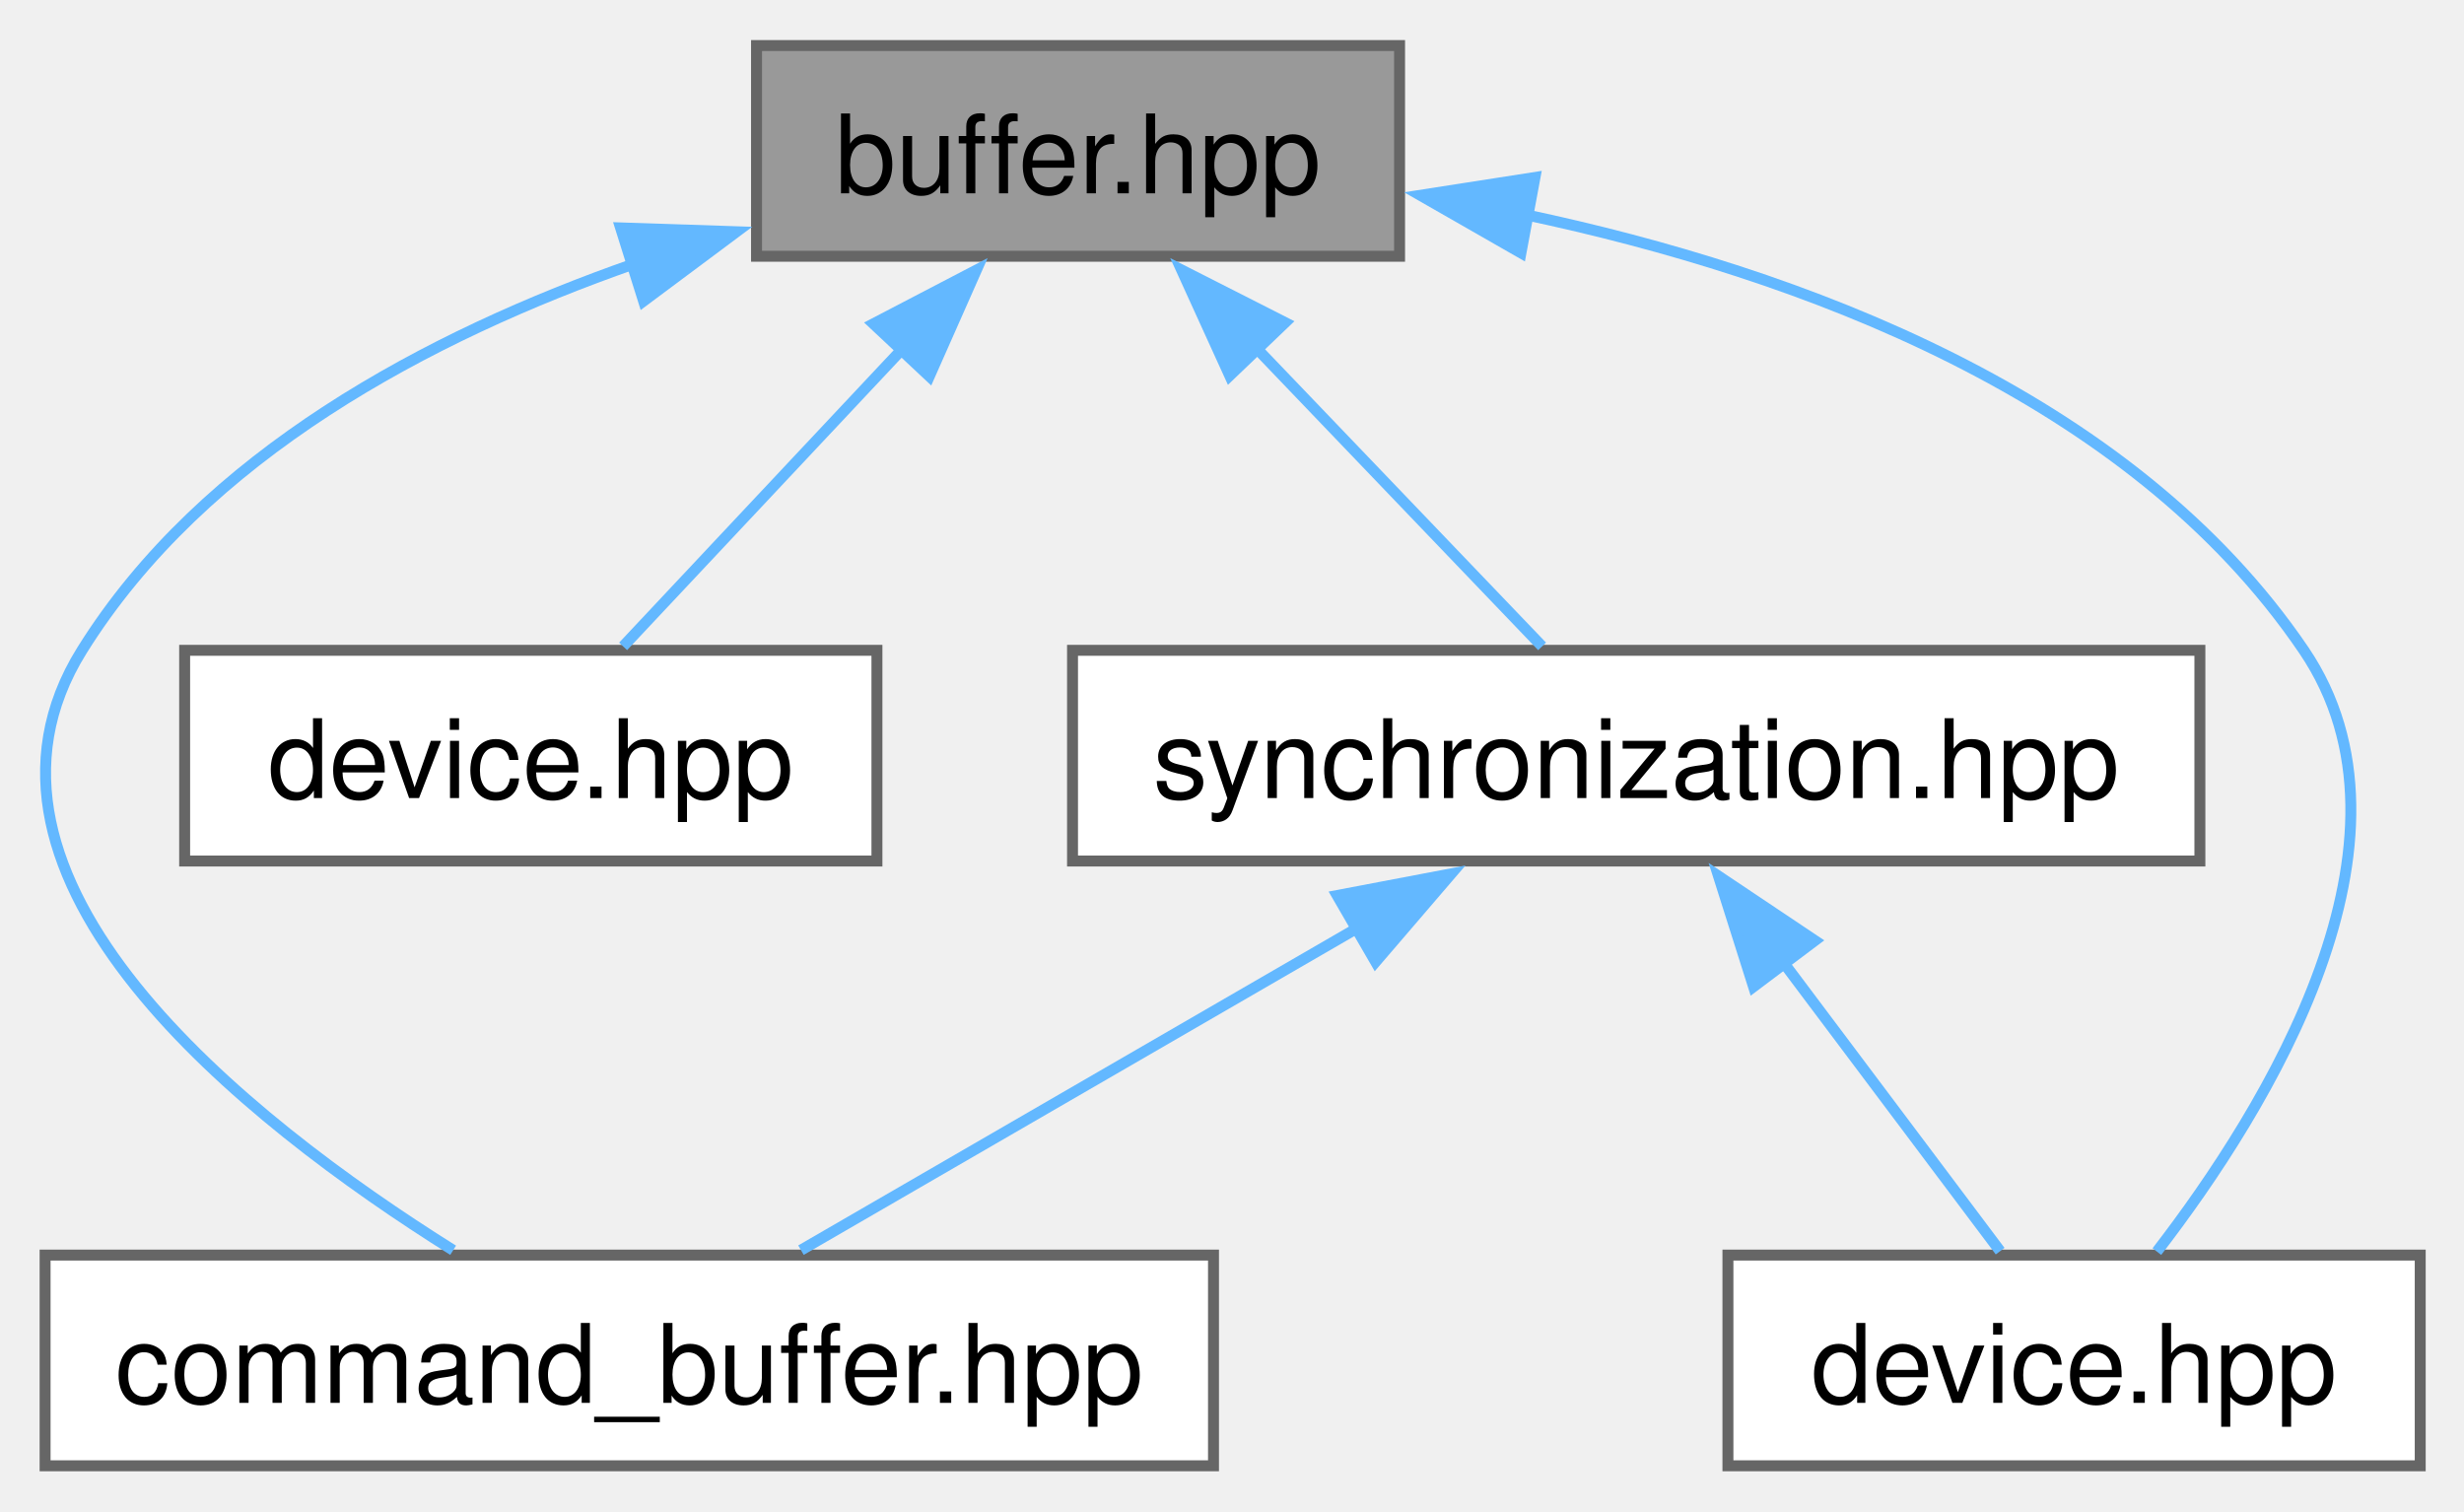
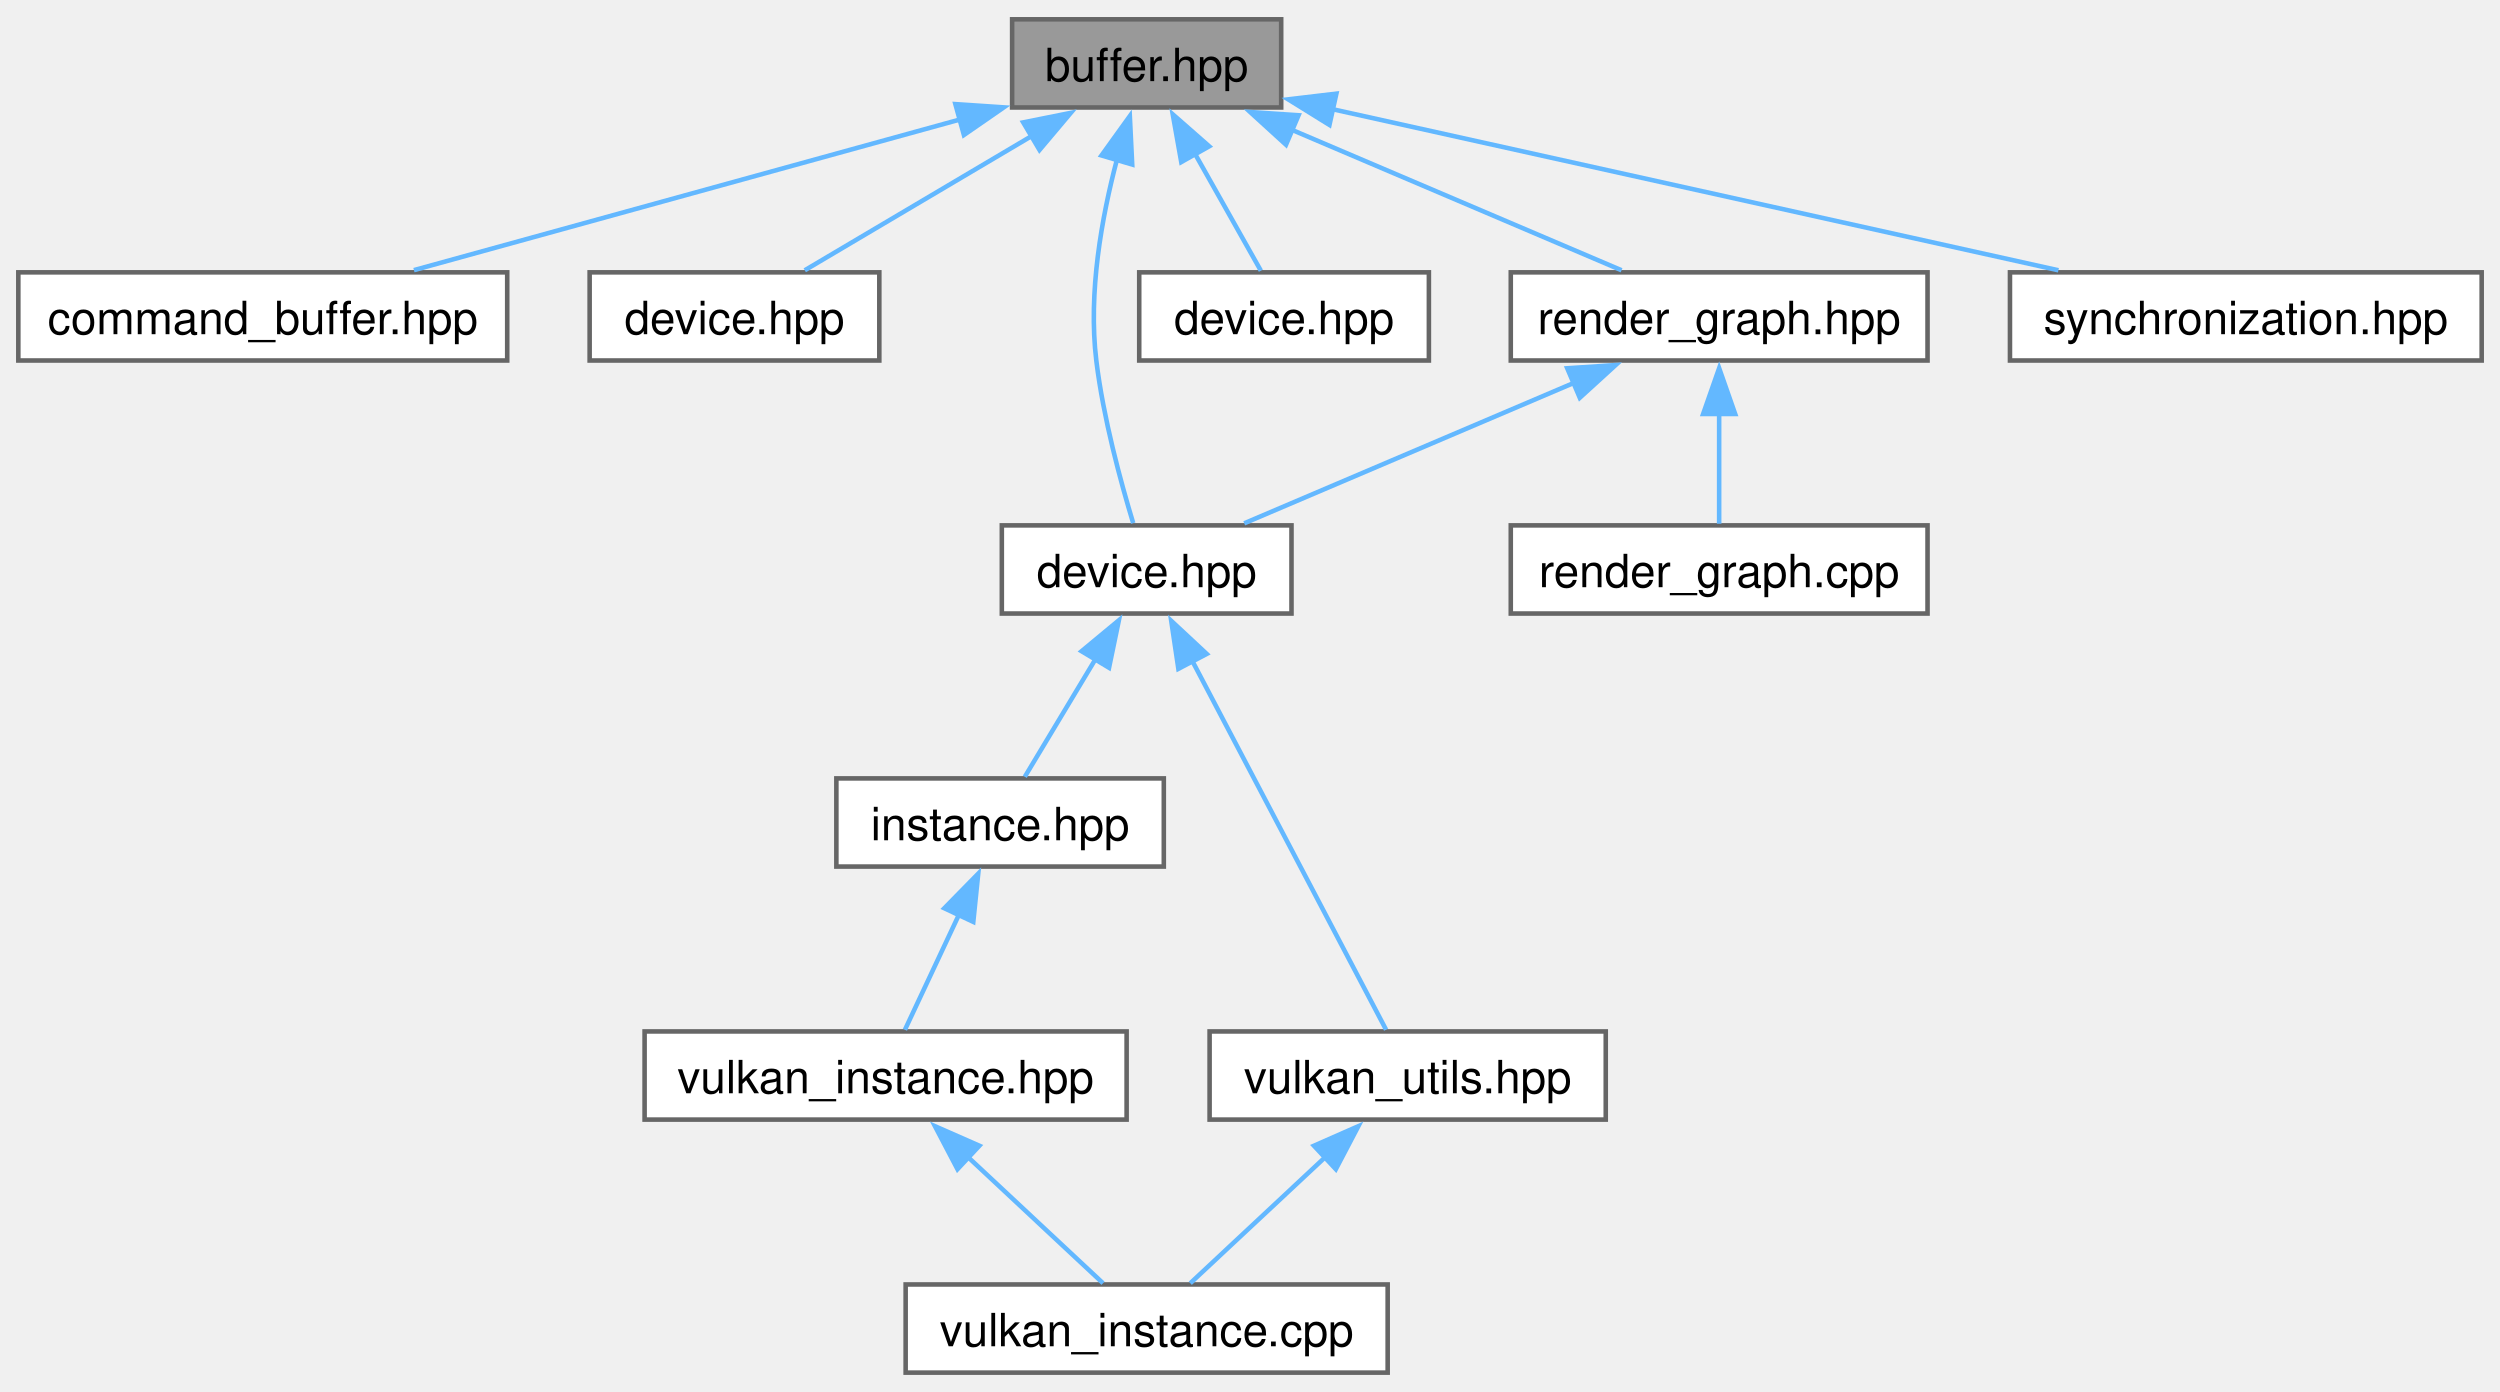
- <svg xmlns="http://www.w3.org/2000/svg" xmlns:xlink="http://www.w3.org/1999/xlink" width="225pt" height="138pt" viewBox="0.00 0.00 225.12 137.75">
-   <g id="graph0" class="graph" transform="scale(1 1) rotate(0) translate(4 133.75)">
+ <svg xmlns="http://www.w3.org/2000/svg" xmlns:xlink="http://www.w3.org/1999/xlink" width="546pt" height="304pt" viewBox="0.00 0.00 545.88 303.50">
+   <g id="graph0" class="graph" transform="scale(1 1) rotate(0) translate(4 299.5)">
    <g id="Node000001" class="node">
      <g id="a_Node000001">
        <a xlink:title=" ">
-           <polygon fill="#999999" stroke="#666666" points="123.87,-129.75 65.12,-129.75 65.12,-110.5 123.87,-110.5 123.87,-129.75" />
-           <text text-anchor="middle" x="94.49" y="-116.25" font-family="Helvetica,sans-Serif" font-size="10.00">buffer.hpp</text>
+           <polygon fill="#999999" stroke="#666666" points="275.75,-295.5 217,-295.5 217,-276.25 275.75,-276.25 275.75,-295.5" />
+           <text text-anchor="middle" x="246.38" y="-282" font-family="Helvetica,sans-Serif" font-size="10.00">buffer.hpp</text>
        </a>
      </g>
    </g>
    <g id="Node000002" class="node">
      <g id="a_Node000002">
-         <a xlink:href="command__buffer_8hpp.html" target="_top" xlink:title=" ">
-           <polygon fill="white" stroke="#666666" points="106.87,-19.25 0.12,-19.25 0.12,0 106.87,0 106.87,-19.25" />
-           <text text-anchor="middle" x="53.49" y="-5.75" font-family="Helvetica,sans-Serif" font-size="10.00">command_buffer.hpp</text>
+         <a xlink:href="first__draft_2command__buffer_8hpp.html" target="_top" xlink:title=" ">
+           <polygon fill="white" stroke="#666666" points="106.75,-240.25 0,-240.25 0,-221 106.75,-221 106.75,-240.25" />
+           <text text-anchor="middle" x="53.38" y="-226.75" font-family="Helvetica,sans-Serif" font-size="10.00">command_buffer.hpp</text>
        </a>
      </g>
    </g>
    <g id="edge1_Node000001_Node000002" class="edge">
      <g id="a_edge1_Node000001_Node000002">
        <a xlink:title=" ">
-           <path fill="none" stroke="#63b8ff" d="M53.97,-109.82C35.2,-103.26 14.62,-92.35 3.49,-74.5 -9.47,-53.71 18.29,-31.67 37.4,-19.69" />
-           <polygon fill="#63b8ff" stroke="#63b8ff" points="52.7,-113.09 63.29,-112.74 54.8,-106.41 52.7,-113.09" />
+           <path fill="none" stroke="#63b8ff" d="M205.7,-273.65C170.22,-263.86 119.39,-249.84 86.38,-240.73" />
+           <polygon fill="#63b8ff" stroke="#63b8ff" points="204.61,-276.98 215.18,-276.27 206.47,-270.24 204.61,-276.98" />
        </a>
      </g>
    </g>
    <g id="Node000003" class="node">
      <g id="a_Node000003">
        <a xlink:href="deprecated_2device_8hpp_source.html" target="_top" xlink:title=" ">
-           <polygon fill="white" stroke="#666666" points="76.12,-74.5 12.87,-74.5 12.87,-55.25 76.12,-55.25 76.12,-74.5" />
-           <text text-anchor="middle" x="44.49" y="-61" font-family="Helvetica,sans-Serif" font-size="10.00">device.hpp</text>
+           <polygon fill="white" stroke="#666666" points="188,-240.25 124.75,-240.25 124.75,-221 188,-221 188,-240.25" />
+           <text text-anchor="middle" x="156.38" y="-226.75" font-family="Helvetica,sans-Serif" font-size="10.00">device.hpp</text>
        </a>
      </g>
    </g>
    <g id="edge2_Node000001_Node000003" class="edge">
      <g id="a_edge2_Node000001_Node000003">
        <a xlink:title=" ">
-           <path fill="none" stroke="#63b8ff" d="M78.45,-102.04C69.96,-93 59.89,-82.27 52.93,-74.86" />
-           <polygon fill="#63b8ff" stroke="#63b8ff" points="75.8,-104.33 85.2,-109.23 80.91,-99.54 75.8,-104.33" />
+           <path fill="none" stroke="#63b8ff" d="M221.36,-270.07C205.43,-260.65 185.32,-248.75 171.72,-240.7" />
+           <polygon fill="#63b8ff" stroke="#63b8ff" points="219.42,-272.99 229.81,-275.07 222.98,-266.97 219.42,-272.99" />
        </a>
      </g>
    </g>
    <g id="Node000004" class="node">
      <g id="a_Node000004">
-         <a xlink:href="device_8hpp_source.html" target="_top" xlink:title=" ">
-           <polygon fill="white" stroke="#666666" points="217.12,-19.25 153.87,-19.25 153.87,0 217.12,0 217.12,-19.25" />
-           <text text-anchor="middle" x="185.49" y="-5.75" font-family="Helvetica,sans-Serif" font-size="10.00">device.hpp</text>
+         <a xlink:href="device_8hpp.html" target="_top" xlink:title=" ">
+           <polygon fill="white" stroke="#666666" points="278,-185 214.75,-185 214.75,-165.75 278,-165.75 278,-185" />
+           <text text-anchor="middle" x="246.38" y="-171.5" font-family="Helvetica,sans-Serif" font-size="10.00">device.hpp</text>
        </a>
      </g>
    </g>
    <g id="edge3_Node000001_Node000004" class="edge">
      <g id="a_edge3_Node000001_Node000004">
        <a xlink:title=" ">
-           <path fill="none" stroke="#63b8ff" d="M135.36,-114.3C160.42,-108.99 190.65,-97.86 206.49,-74.5 218.28,-57.11 203.11,-32.6 193.06,-19.57" />
-           <polygon fill="#63b8ff" stroke="#63b8ff" points="134.96,-110.81 125.77,-116.07 136.24,-117.7 134.96,-110.81" />
+           <path fill="none" stroke="#63b8ff" d="M239.87,-264.81C236.56,-252.27 233.58,-235.75 235.38,-221 236.89,-208.48 240.73,-194.42 243.44,-185.48" />
+           <polygon fill="#63b8ff" stroke="#63b8ff" points="236.51,-265.77 242.7,-274.37 243.22,-263.79 236.51,-265.77" />
+         </a>
+       </g>
+     </g>
+     <g id="Node000009" class="node">
+       <g id="a_Node000009">
+         <a xlink:href="first__draft_2device_8hpp_source.html" target="_top" xlink:title=" ">
+           <polygon fill="white" stroke="#666666" points="308,-240.25 244.75,-240.25 244.75,-221 308,-221 308,-240.25" />
+           <text text-anchor="middle" x="276.38" y="-226.75" font-family="Helvetica,sans-Serif" font-size="10.00">device.hpp</text>
+         </a>
+       </g>
+     </g>
+     <g id="edge9_Node000001_Node000009" class="edge">
+       <g id="a_edge9_Node000001_Node000009">
+         <a xlink:title=" ">
+           <path fill="none" stroke="#63b8ff" d="M256.96,-266.08C261.84,-257.42 267.4,-247.56 271.31,-240.61" />
+           <polygon fill="#63b8ff" stroke="#63b8ff" points="253.93,-264.33 252.07,-274.76 260.03,-267.77 253.93,-264.33" />
+         </a>
+       </g>
+     </g>
+     <g id="Node000010" class="node">
+       <g id="a_Node000010">
+         <a xlink:href="render__graph_8hpp.html" target="_top" xlink:title=" ">
+           <polygon fill="white" stroke="#666666" points="416.88,-240.25 325.88,-240.25 325.88,-221 416.88,-221 416.88,-240.25" />
+           <text text-anchor="middle" x="371.38" y="-226.75" font-family="Helvetica,sans-Serif" font-size="10.00">render_graph.hpp</text>
+         </a>
+       </g>
+     </g>
+     <g id="edge10_Node000001_Node000010" class="edge">
+       <g id="a_edge10_Node000001_Node000010">
+         <a xlink:title=" ">
+           <path fill="none" stroke="#63b8ff" d="M278,-271.4C300.56,-261.79 330.28,-249.13 350.07,-240.7" />
+           <polygon fill="#63b8ff" stroke="#63b8ff" points="276.8,-268.11 268.97,-275.25 279.54,-274.55 276.8,-268.11" />
+         </a>
+       </g>
+     </g>
+     <g id="Node000012" class="node">
+       <g id="a_Node000012">
+         <a xlink:href="synchronization_8hpp.html" target="_top" xlink:title=" ">
+           <polygon fill="white" stroke="#666666" points="537.88,-240.25 434.88,-240.25 434.88,-221 537.88,-221 537.88,-240.25" />
+           <text text-anchor="middle" x="486.38" y="-226.75" font-family="Helvetica,sans-Serif" font-size="10.00">synchronization.hpp</text>
+         </a>
+       </g>
+     </g>
+     <g id="edge13_Node000001_Node000012" class="edge">
+       <g id="a_edge13_Node000001_Node000012">
+         <a xlink:title=" ">
+           <path fill="none" stroke="#63b8ff" d="M286.97,-275.87C331.1,-266.08 401.21,-250.52 445.46,-240.7" />
+           <polygon fill="#63b8ff" stroke="#63b8ff" points="286.29,-272.43 277.28,-278.02 287.8,-279.27 286.29,-272.43" />
        </a>
      </g>
    </g>
    <g id="Node000005" class="node">
      <g id="a_Node000005">
-         <a xlink:href="synchronization_8hpp.html" target="_top" xlink:title=" ">
-           <polygon fill="white" stroke="#666666" points="196.99,-74.5 93.99,-74.5 93.99,-55.25 196.99,-55.25 196.99,-74.5" />
-           <text text-anchor="middle" x="145.49" y="-61" font-family="Helvetica,sans-Serif" font-size="10.00">synchronization.hpp</text>
-         </a>
-       </g>
-     </g>
-     <g id="edge4_Node000001_Node000005" class="edge">
-       <g id="a_edge4_Node000001_Node000005">
-         <a xlink:title=" ">
-           <path fill="none" stroke="#63b8ff" d="M110.85,-102.04C119.51,-93 129.79,-82.27 136.89,-74.86" />
-           <polygon fill="#63b8ff" stroke="#63b8ff" points="108.35,-99.6 103.96,-109.24 113.41,-104.44 108.35,-99.6" />
-         </a>
-       </g>
-     </g>
-     <g id="edge5_Node000005_Node000002" class="edge">
-       <g id="a_edge5_Node000005_Node000002">
-         <a xlink:title=" ">
-           <path fill="none" stroke="#63b8ff" d="M120.38,-49.34C104.03,-39.88 83.21,-27.83 69.18,-19.7" />
-           <polygon fill="#63b8ff" stroke="#63b8ff" points="118.17,-52.1 128.58,-54.08 121.68,-46.04 118.17,-52.1" />
-         </a>
-       </g>
-     </g>
-     <g id="edge6_Node000005_Node000004" class="edge">
-       <g id="a_edge6_Node000005_Node000004">
-         <a xlink:title=" ">
-           <path fill="none" stroke="#63b8ff" d="M158.97,-45.94C165.62,-37.09 173.35,-26.79 178.74,-19.61" />
-           <polygon fill="#63b8ff" stroke="#63b8ff" points="156.21,-43.77 153.01,-53.87 161.81,-47.98 156.21,-43.77" />
+         <a xlink:href="instance_8hpp.html" target="_top" xlink:title=" ">
+           <polygon fill="white" stroke="#666666" points="250.12,-129.75 178.62,-129.75 178.62,-110.5 250.12,-110.5 250.12,-129.75" />
+           <text text-anchor="middle" x="214.38" y="-116.25" font-family="Helvetica,sans-Serif" font-size="10.00">instance.hpp</text>
+         </a>
+       </g>
+     </g>
+     <g id="edge4_Node000004_Node000005" class="edge">
+       <g id="a_edge4_Node000004_Node000005">
+         <a xlink:title=" ">
+           <path fill="none" stroke="#63b8ff" d="M235.25,-155.87C230.01,-147.14 224,-137.14 219.77,-130.11" />
+           <polygon fill="#63b8ff" stroke="#63b8ff" points="232.16,-157.52 240.31,-164.28 238.16,-153.91 232.16,-157.52" />
+         </a>
+       </g>
+     </g>
+     <g id="Node000008" class="node">
+       <g id="a_Node000008">
+         <a xlink:href="vulkan__utils_8hpp.html" target="_top" xlink:title=" ">
+           <polygon fill="white" stroke="#666666" points="346.62,-74.5 260.12,-74.5 260.12,-55.25 346.62,-55.25 346.62,-74.5" />
+           <text text-anchor="middle" x="303.38" y="-61" font-family="Helvetica,sans-Serif" font-size="10.00">vulkan_utils.hpp</text>
+         </a>
+       </g>
+     </g>
+     <g id="edge7_Node000004_Node000008" class="edge">
+       <g id="a_edge7_Node000004_Node000008">
+         <a xlink:title=" ">
+           <path fill="none" stroke="#63b8ff" d="M256.38,-155.33C268.78,-131.72 289.41,-92.46 298.65,-74.88" />
+           <polygon fill="#63b8ff" stroke="#63b8ff" points="253.3,-153.68 251.74,-164.16 259.49,-156.93 253.3,-153.68" />
+         </a>
+       </g>
+     </g>
+     <g id="Node000006" class="node">
+       <g id="a_Node000006">
+         <a xlink:href="vulkan__instance_8hpp.html" target="_top" xlink:title=" ">
+           <polygon fill="white" stroke="#666666" points="242,-74.5 136.75,-74.5 136.75,-55.25 242,-55.25 242,-74.5" />
+           <text text-anchor="middle" x="189.38" y="-61" font-family="Helvetica,sans-Serif" font-size="10.00">vulkan_instance.hpp</text>
+         </a>
+       </g>
+     </g>
+     <g id="edge5_Node000005_Node000006" class="edge">
+       <g id="a_edge5_Node000005_Node000006">
+         <a xlink:title=" ">
+           <path fill="none" stroke="#63b8ff" d="M205.41,-100.04C201.38,-91.46 196.82,-81.73 193.59,-74.86" />
+           <polygon fill="#63b8ff" stroke="#63b8ff" points="202.19,-101.4 209.6,-108.96 208.52,-98.42 202.19,-101.4" />
+         </a>
+       </g>
+     </g>
+     <g id="Node000007" class="node">
+       <g id="a_Node000007">
+         <a xlink:href="vulkan__instance_8cpp.html" target="_top" xlink:title=" ">
+           <polygon fill="white" stroke="#666666" points="299,-19.25 193.75,-19.25 193.75,0 299,0 299,-19.25" />
+           <text text-anchor="middle" x="246.38" y="-5.75" font-family="Helvetica,sans-Serif" font-size="10.00">vulkan_instance.cpp</text>
+         </a>
+       </g>
+     </g>
+     <g id="edge6_Node000006_Node000007" class="edge">
+       <g id="a_edge6_Node000006_Node000007">
+         <a xlink:title=" ">
+           <path fill="none" stroke="#63b8ff" d="M207.32,-47.11C217.11,-37.97 228.82,-27.03 236.85,-19.52" />
+           <polygon fill="#63b8ff" stroke="#63b8ff" points="205.07,-44.42 200.15,-53.81 209.85,-49.54 205.07,-44.42" />
+         </a>
+       </g>
+     </g>
+     <g id="edge8_Node000008_Node000007" class="edge">
+       <g id="a_edge8_Node000008_Node000007">
+         <a xlink:title=" ">
+           <path fill="none" stroke="#63b8ff" d="M285.43,-47.11C275.64,-37.97 263.93,-27.03 255.9,-19.52" />
+           <polygon fill="#63b8ff" stroke="#63b8ff" points="282.9,-49.54 292.6,-53.81 287.68,-44.42 282.9,-49.54" />
+         </a>
+       </g>
+     </g>
+     <g id="edge11_Node000010_Node000004" class="edge">
+       <g id="a_edge11_Node000010_Node000004">
+         <a xlink:title=" ">
+           <path fill="none" stroke="#63b8ff" d="M339.75,-216.15C317.19,-206.54 287.47,-193.88 267.68,-185.45" />
+           <polygon fill="#63b8ff" stroke="#63b8ff" points="338.21,-219.3 348.78,-220 340.95,-212.86 338.21,-219.3" />
+         </a>
+       </g>
+     </g>
+     <g id="Node000011" class="node">
+       <g id="a_Node000011">
+         <a xlink:href="render__graph_8cpp.html" target="_top" xlink:title=" ">
+           <polygon fill="white" stroke="#666666" points="416.88,-185 325.88,-185 325.88,-165.75 416.88,-165.75 416.88,-185" />
+           <text text-anchor="middle" x="371.38" y="-171.5" font-family="Helvetica,sans-Serif" font-size="10.00">render_graph.cpp</text>
+         </a>
+       </g>
+     </g>
+     <g id="edge12_Node000010_Node000011" class="edge">
+       <g id="a_edge12_Node000010_Node000011">
+         <a xlink:title=" ">
+           <path fill="none" stroke="#63b8ff" d="M371.38,-209.38C371.38,-201.09 371.38,-191.92 371.38,-185.36" />
+           <polygon fill="#63b8ff" stroke="#63b8ff" points="367.88,-209.32 371.38,-219.32 374.88,-209.32 367.88,-209.32" />
        </a>
      </g>
    </g>
  </g>
</svg>
